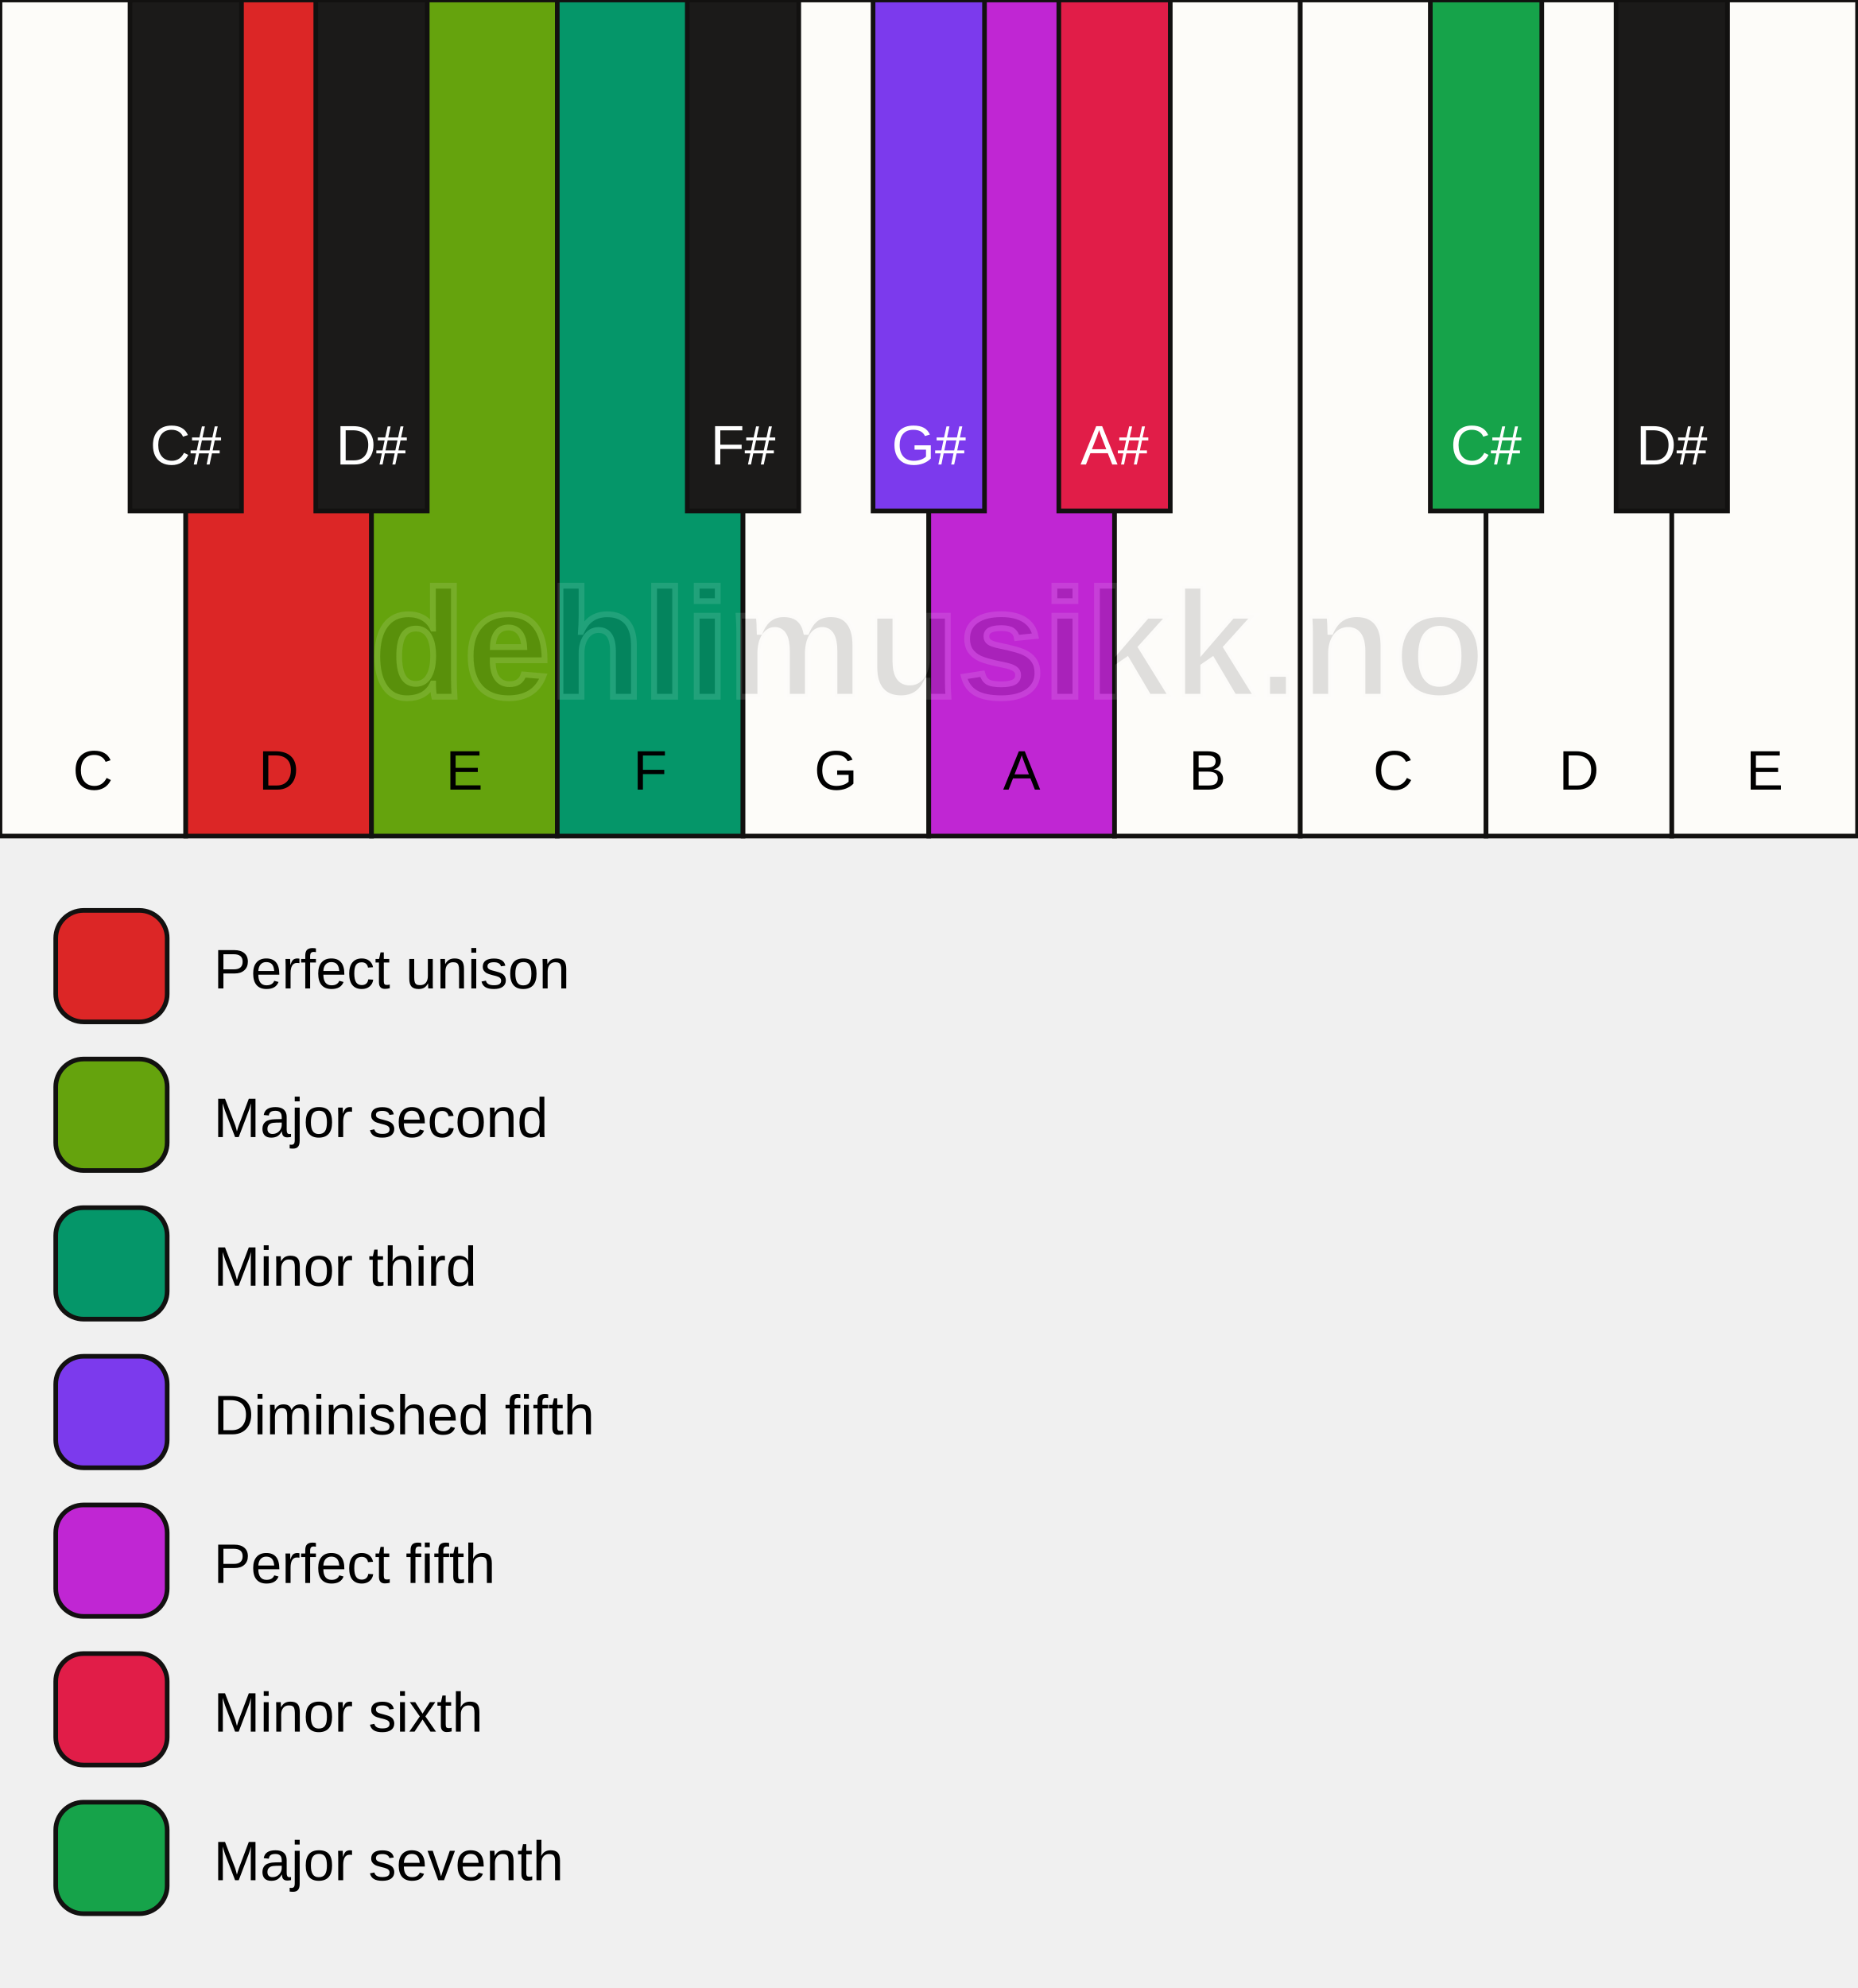
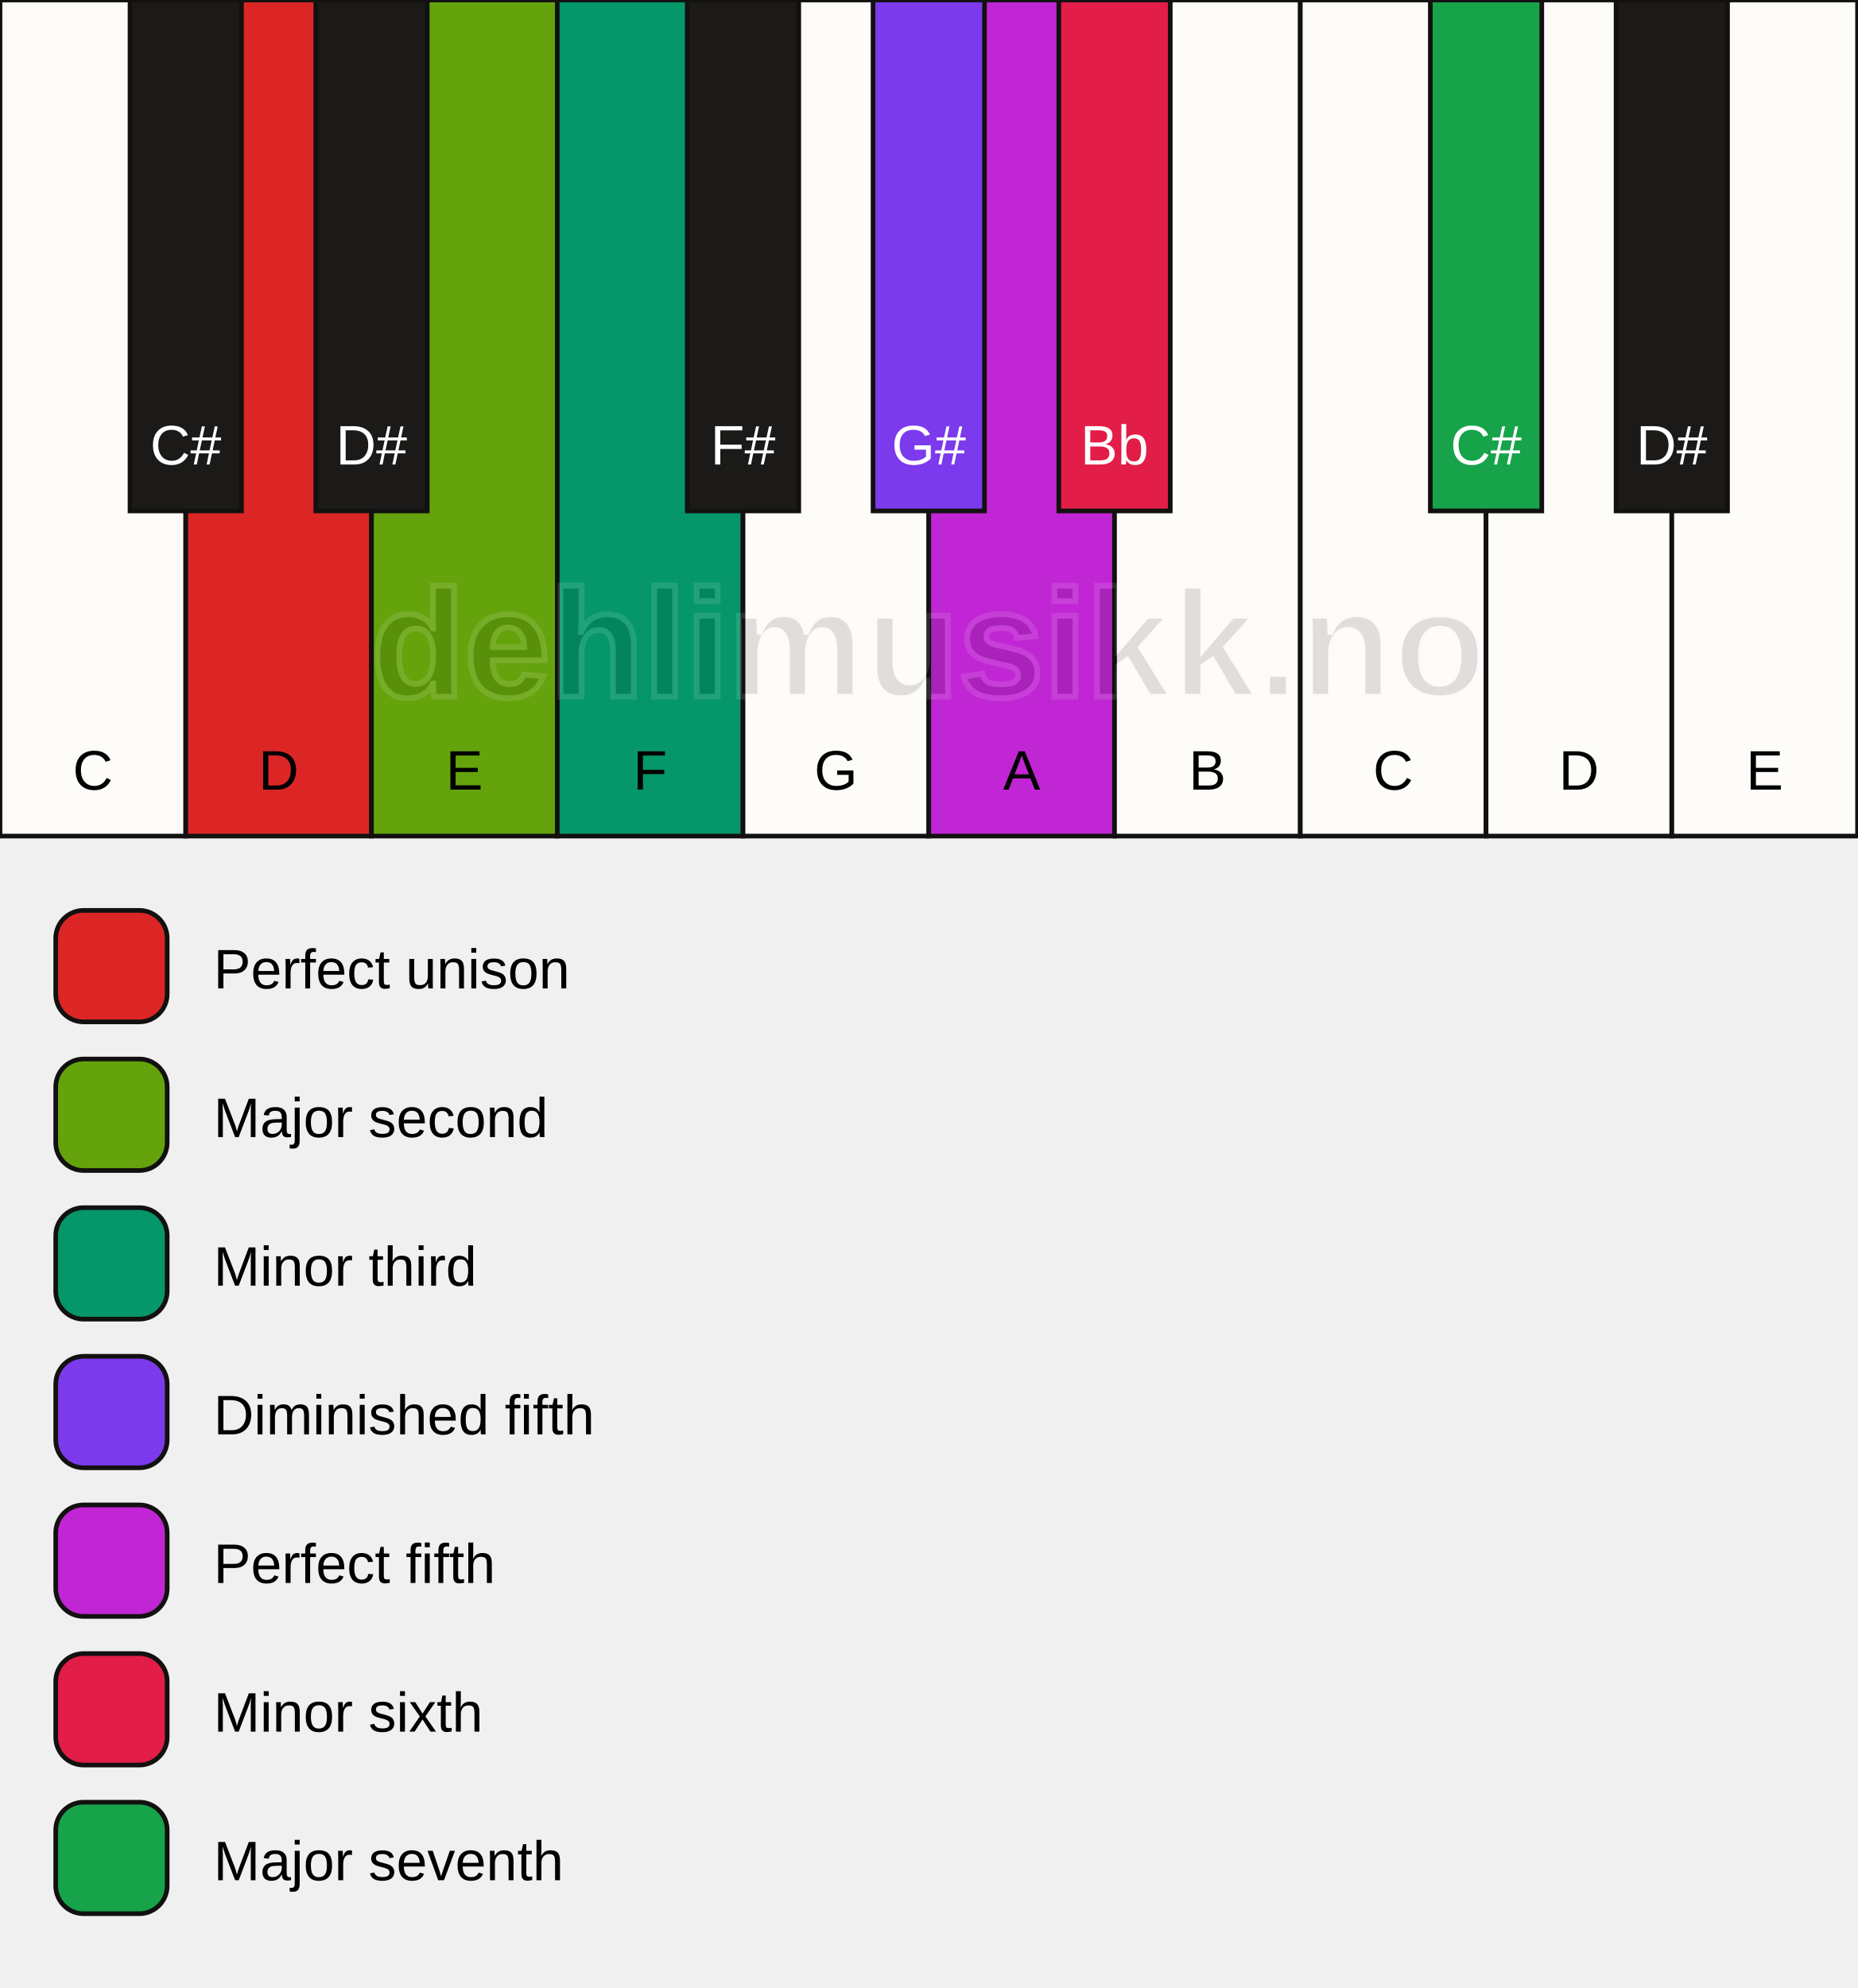
<svg xmlns="http://www.w3.org/2000/svg" width="400" height="428">
  <rect x="0" y="0" width="40" height="180" fill="#fdfcf9" stroke="#121110" />
  <text x="20" y="170" font-size="12" font-family="Arial, sans-serif" text-anchor="middle" fill="#000">
            C
          </text>
  <rect x="40" y="0" width="40" height="180" fill="#dc2626" stroke="#121110" />
  <text x="60" y="170" font-size="12" font-family="Arial, sans-serif" text-anchor="middle" fill="#000">
            D
          </text>
  <rect x="80" y="0" width="40" height="180" fill="#65a30d" stroke="#121110" />
  <text x="100" y="170" font-size="12" font-family="Arial, sans-serif" text-anchor="middle" fill="#000">
            E
          </text>
  <rect x="120" y="0" width="40" height="180" fill="#059669" stroke="#121110" />
  <text x="140" y="170" font-size="12" font-family="Arial, sans-serif" text-anchor="middle" fill="#000">
            F
          </text>
  <rect x="160" y="0" width="40" height="180" fill="#fdfcf9" stroke="#121110" />
  <text x="180" y="170" font-size="12" font-family="Arial, sans-serif" text-anchor="middle" fill="#000">
            G
          </text>
  <rect x="200" y="0" width="40" height="180" fill="#c026d3" stroke="#121110" />
  <text x="220" y="170" font-size="12" font-family="Arial, sans-serif" text-anchor="middle" fill="#000">
            A
          </text>
  <rect x="240" y="0" width="40" height="180" fill="#fdfcf9" stroke="#121110" />
  <text x="260" y="170" font-size="12" font-family="Arial, sans-serif" text-anchor="middle" fill="#000">
            B
          </text>
  <rect x="280" y="0" width="40" height="180" fill="#fdfcf9" stroke="#121110" />
  <text x="300" y="170" font-size="12" font-family="Arial, sans-serif" text-anchor="middle" fill="#000">
            C
          </text>
  <rect x="320" y="0" width="40" height="180" fill="#fdfcf9" stroke="#121110" />
  <text x="340" y="170" font-size="12" font-family="Arial, sans-serif" text-anchor="middle" fill="#000">
            D
          </text>
  <rect x="360" y="0" width="40" height="180" fill="#fdfcf9" stroke="#121110" />
  <text x="380" y="170" font-size="12" font-family="Arial, sans-serif" text-anchor="middle" fill="#000">
            E
          </text>
  <rect x="28" y="0" width="24" height="110" fill="#1b1a19" stroke="#121110" />
  <text x="40" y="100" font-size="12" font-family="Arial, sans-serif" text-anchor="middle" fill="#fff">
            C#
          </text>
  <rect x="68" y="0" width="24" height="110" fill="#1b1a19" stroke="#121110" />
  <text x="80" y="100" font-size="12" font-family="Arial, sans-serif" text-anchor="middle" fill="#fff">
            D#
          </text>
  <rect x="148" y="0" width="24" height="110" fill="#1b1a19" stroke="#121110" />
  <text x="160" y="100" font-size="12" font-family="Arial, sans-serif" text-anchor="middle" fill="#fff">
            F#
          </text>
  <rect x="188" y="0" width="24" height="110" fill="#7c3aed" stroke="#121110" />
  <text x="200" y="100" font-size="12" font-family="Arial, sans-serif" text-anchor="middle" fill="#fff">
            G#
          </text>
  <rect x="228" y="0" width="24" height="110" fill="#e11d48" stroke="#121110" />
  <text x="240" y="100" font-size="12" font-family="Arial, sans-serif" text-anchor="middle" fill="#fff">
-             A#
+             Bb
          </text>
  <rect x="308" y="0" width="24" height="110" fill="#16a34a" stroke="#121110" />
  <text x="320" y="100" font-size="12" font-family="Arial, sans-serif" text-anchor="middle" fill="#fff">
            C#
          </text>
  <rect x="348" y="0" width="24" height="110" fill="#1b1a19" stroke="#121110" />
  <text x="360" y="100" font-size="12" font-family="Arial, sans-serif" text-anchor="middle" fill="#fff">
            D#
          </text>
  <text x="200" y="150" font-size="33" font-family="Arial, sans-serif" font-weight="bold" text-anchor="middle" fill="#000" opacity="0.12" stroke="#fff" stroke-width="1.25" stroke-opacity="0.95">
        dehlimusikk.no
      </text>
  <rect x="12" y="196" width="24" height="24" fill="#dc2626" stroke="#121110" rx="6" />
  <text x="46" y="212.8" font-size="12" font-family="Arial, sans-serif" text-anchor="start" fill="#000">Perfect unison</text>
  <rect x="12" y="228" width="24" height="24" fill="#65a30d" stroke="#121110" rx="6" />
  <text x="46" y="244.8" font-size="12" font-family="Arial, sans-serif" text-anchor="start" fill="#000">Major second</text>
  <rect x="12" y="260" width="24" height="24" fill="#059669" stroke="#121110" rx="6" />
  <text x="46" y="276.8" font-size="12" font-family="Arial, sans-serif" text-anchor="start" fill="#000">Minor third</text>
  <rect x="12" y="292" width="24" height="24" fill="#7c3aed" stroke="#121110" rx="6" />
  <text x="46" y="308.8" font-size="12" font-family="Arial, sans-serif" text-anchor="start" fill="#000">Diminished fifth</text>
  <rect x="12" y="324" width="24" height="24" fill="#c026d3" stroke="#121110" rx="6" />
  <text x="46" y="340.8" font-size="12" font-family="Arial, sans-serif" text-anchor="start" fill="#000">Perfect fifth</text>
  <rect x="12" y="356" width="24" height="24" fill="#e11d48" stroke="#121110" rx="6" />
  <text x="46" y="372.8" font-size="12" font-family="Arial, sans-serif" text-anchor="start" fill="#000">Minor sixth</text>
  <rect x="12" y="388" width="24" height="24" fill="#16a34a" stroke="#121110" rx="6" />
  <text x="46" y="404.8" font-size="12" font-family="Arial, sans-serif" text-anchor="start" fill="#000">Major seventh</text>
</svg>
